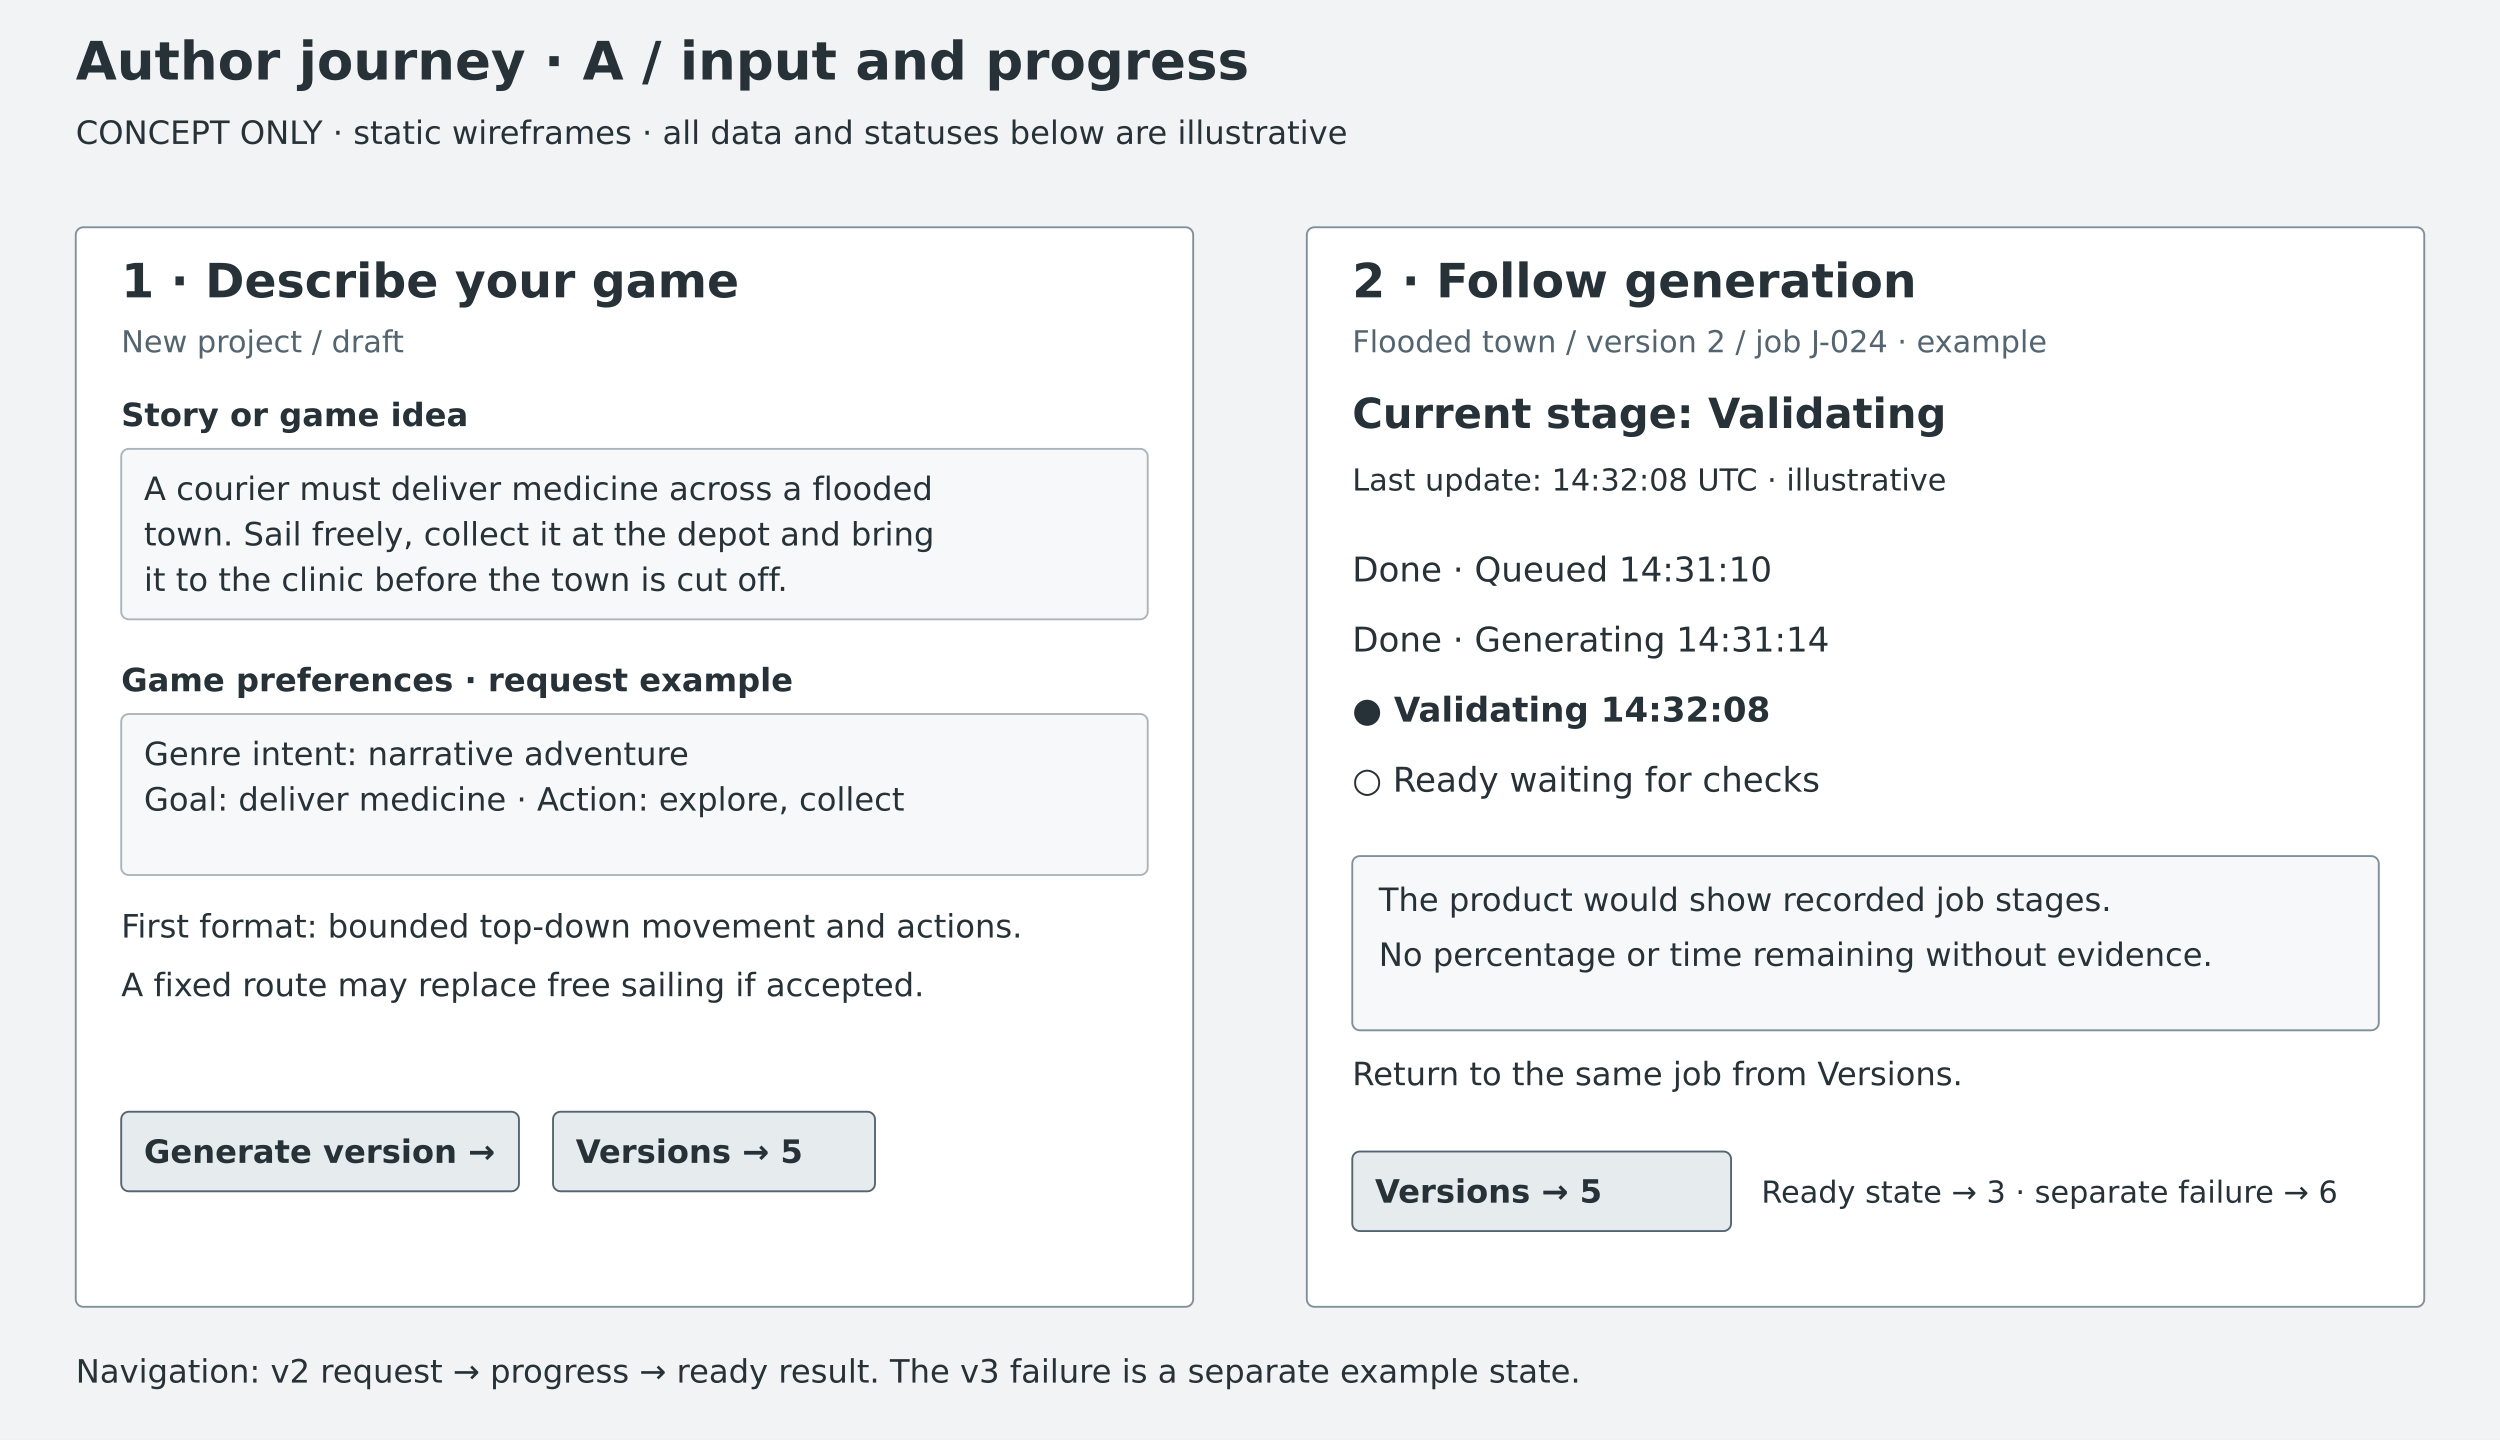
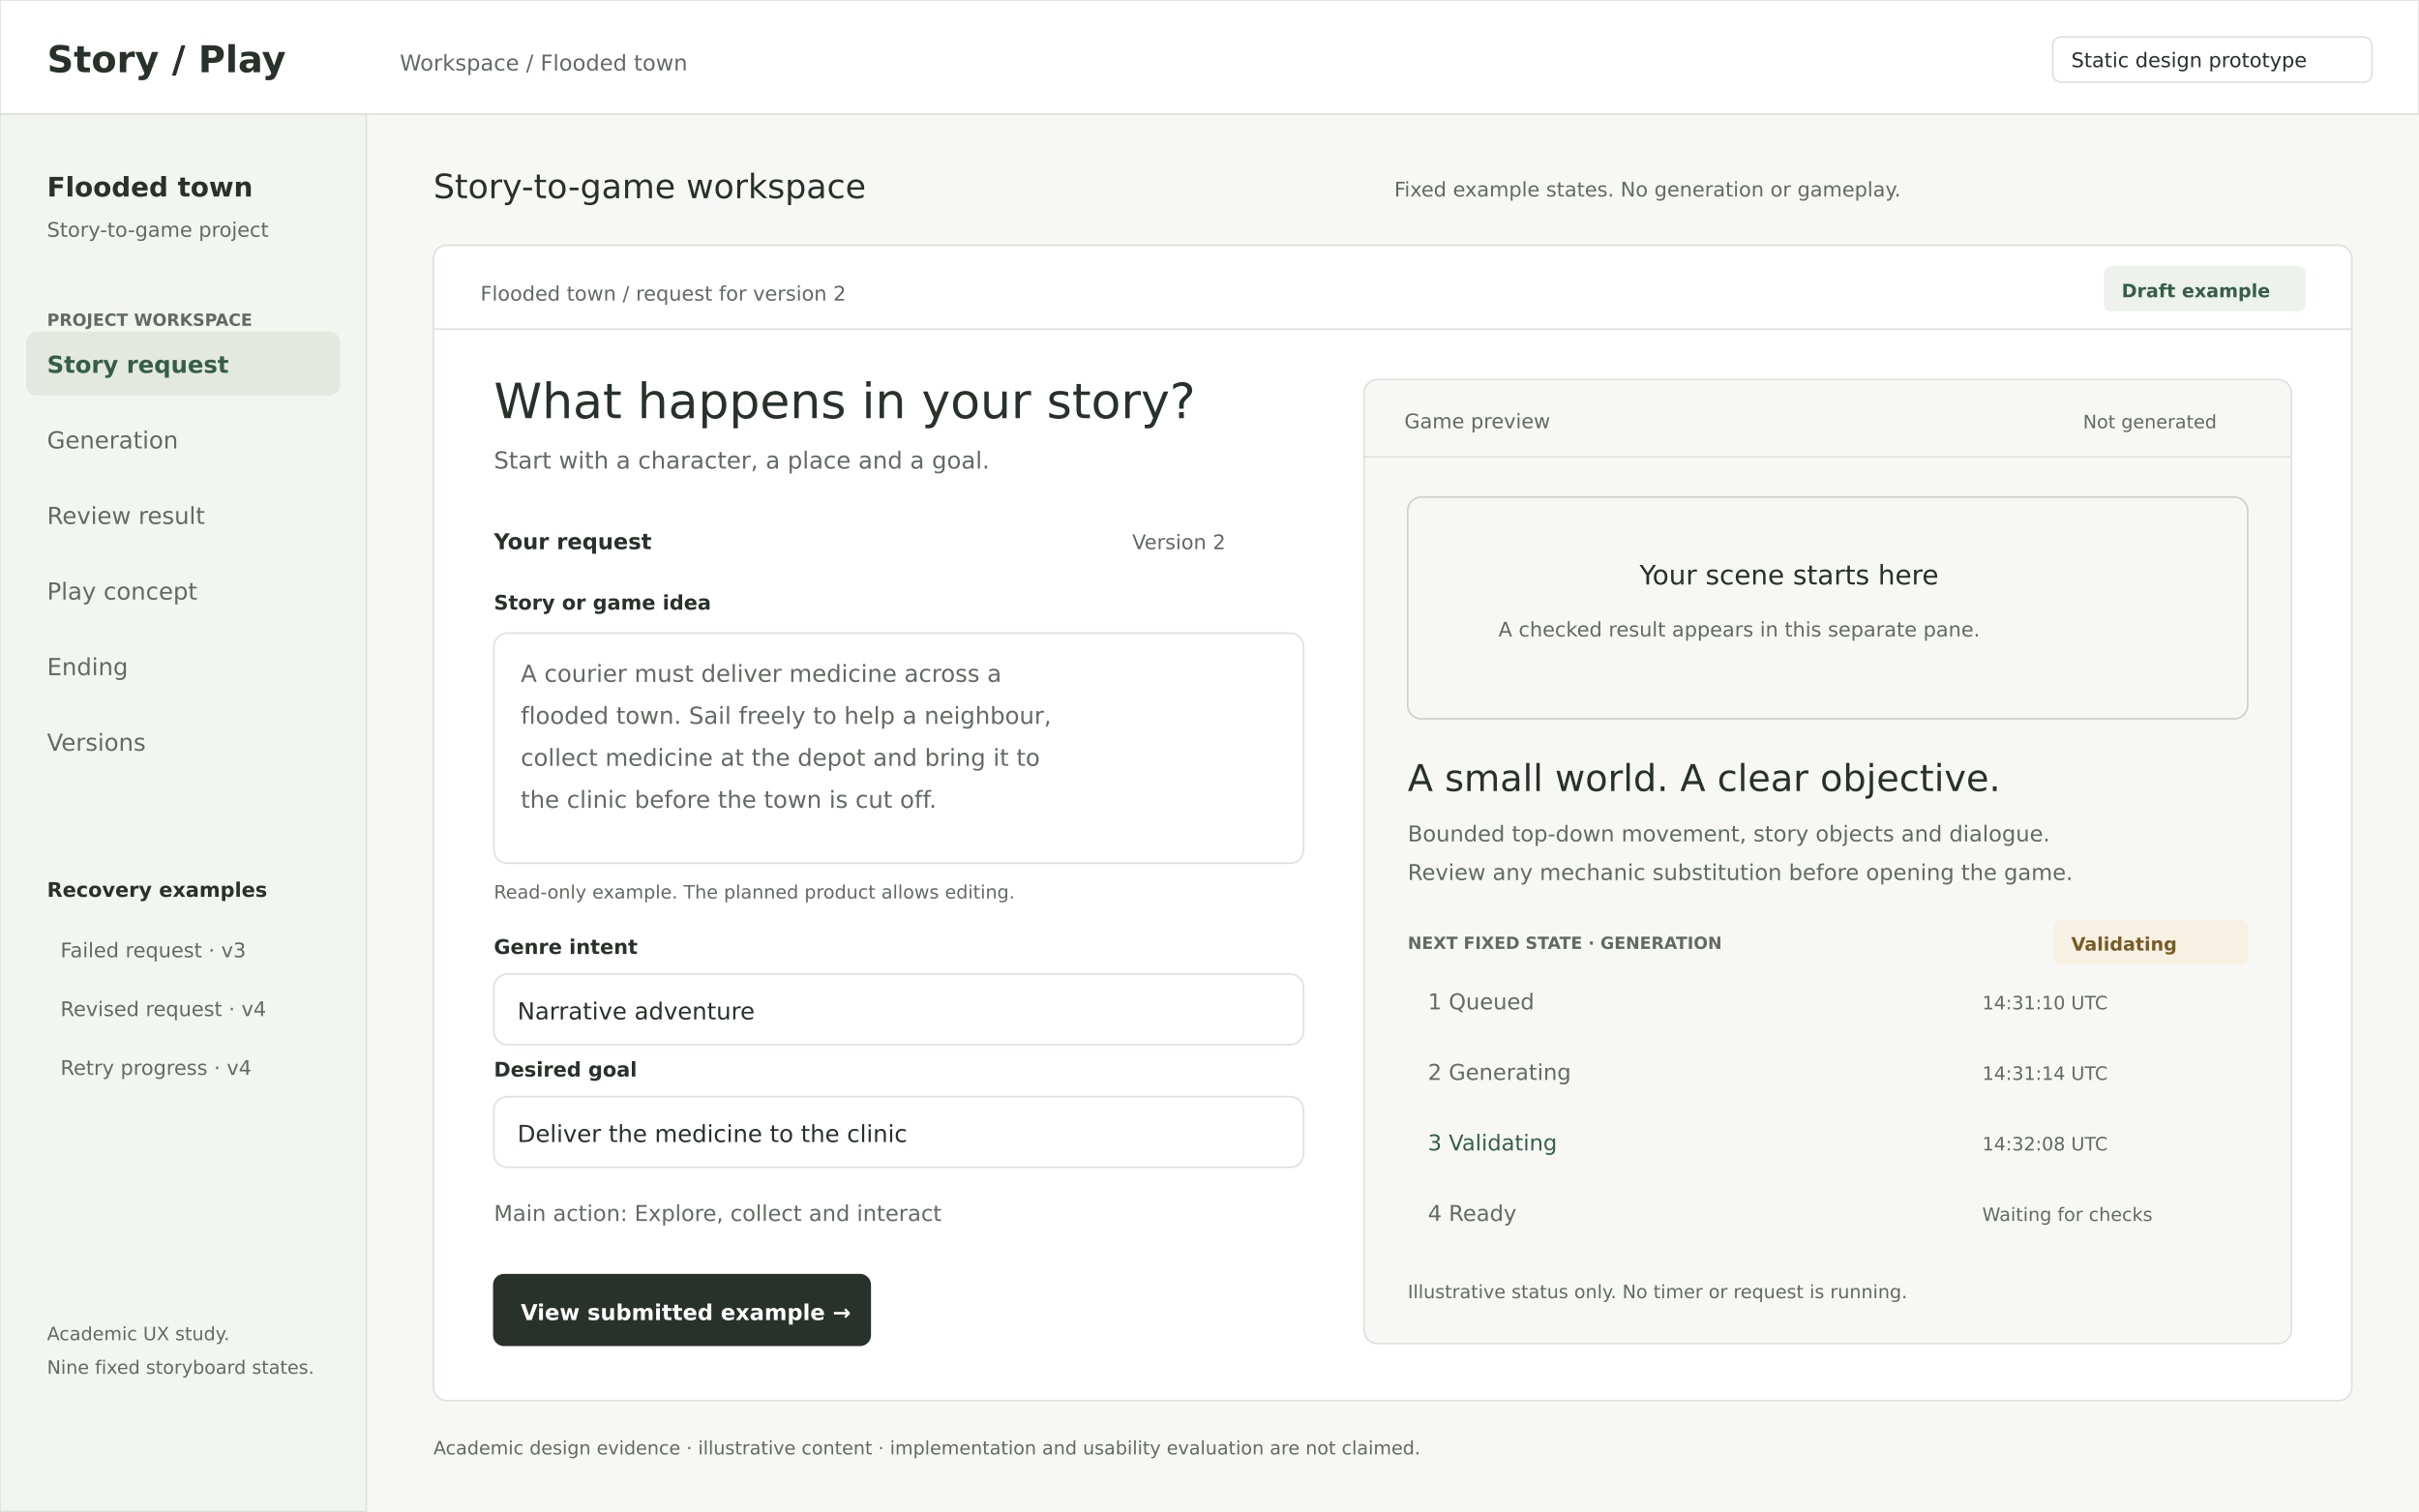
- <svg xmlns="http://www.w3.org/2000/svg" width="1320" height="760" viewBox="0 0 1320 760" role="img" aria-labelledby="title desc">
-   <rect width="1320" height="760" fill="#f1f3f4" />
+ <svg xmlns="http://www.w3.org/2000/svg" width="1440" height="900" viewBox="0 0 1440 900" role="img" aria-labelledby="title desc">
+   <rect width="1440" height="900" fill="#f7f8f6" style="fill:#f7f8f6" />
  <g font-family="DejaVu Sans, sans-serif">
-     <text x="40" y="42" font-size="28" font-weight="bold" fill="#263238">Author journey · A / input and progress</text>
-     <text x="40" y="76" font-size="17" fill="#263238">CONCEPT ONLY · static wireframes · all data and statuses below are illustrative</text>
-     <rect x="40" y="120" width="590" height="570" rx="4" fill="#fff" stroke="#80909b" />
-     <text x="64" y="157" font-size="25" font-weight="bold" fill="#263238">1 · Describe your game</text>
-     <text x="64" y="186" font-size="16" fill="#536570">New project / draft</text>
-     <text x="64" y="225" font-size="17" font-weight="bold" fill="#263238">Story or game idea</text>
-     <rect x="64" y="237" width="542" height="90" rx="4" fill="#f7f8f9" stroke="#aab4bb" />
-     <text x="76" y="264" font-size="17" fill="#263238">A courier must deliver medicine across a flooded</text>
-     <text x="76" y="288" font-size="17" fill="#263238">town. Sail freely, collect it at the depot and bring</text>
-     <text x="76" y="312" font-size="17" fill="#263238">it to the clinic before the town is cut off.</text>
-     <text x="64" y="365" font-size="17" font-weight="bold" fill="#263238">Game preferences · request example</text>
-     <rect x="64" y="377" width="542" height="85" rx="4" fill="#f7f8f9" stroke="#aab4bb" />
-     <text x="76" y="404" font-size="17" fill="#263238">Genre intent: narrative adventure</text>
-     <text x="76" y="428" font-size="17" fill="#263238">Goal: deliver medicine · Action: explore, collect</text>
-     <text x="64" y="495" font-size="17" fill="#263238">First format: bounded top-down movement and actions.</text>
-     <text x="64" y="526" font-size="17" fill="#263238">A fixed route may replace free sailing if accepted.</text>
-     <rect x="64" y="587" width="210" height="42" rx="4" fill="#e6ebee" stroke="#536570" />
-     <text x="76" y="614" font-size="17" font-weight="bold" fill="#263238">Generate version →</text>
-     <rect x="292" y="587" width="170" height="42" rx="4" fill="#e6ebee" stroke="#536570" />
-     <text x="304" y="614" font-size="17" font-weight="bold" fill="#263238">Versions → 5</text>
-     <rect x="690" y="120" width="590" height="570" rx="4" fill="#fff" stroke="#80909b" />
-     <text x="714" y="157" font-size="25" font-weight="bold" fill="#263238">2 · Follow generation</text>
-     <text x="714" y="186" font-size="16" fill="#536570">Flooded town / version 2 / job J-024 · example</text>
-     <text x="714" y="226" font-size="22" font-weight="bold" fill="#263238">Current stage: Validating</text>
-     <text x="714" y="259" font-size="16" fill="#263238">Last update: 14:32:08 UTC · illustrative</text>
-     <text x="714" y="307" font-size="18" fill="#263238">Done · Queued         14:31:10</text>
-     <text x="714" y="344" font-size="18" fill="#263238">Done · Generating    14:31:14</text>
-     <text x="714" y="381" font-size="18" font-weight="bold" fill="#263238">● Validating      14:32:08</text>
-     <text x="714" y="418" font-size="18" fill="#263238">○ Ready            waiting for checks</text>
-     <rect x="714" y="452" width="542" height="92" rx="4" fill="#f7f8f9" stroke="#80909b" />
-     <text x="728" y="481" font-size="17" fill="#263238">The product would show recorded job stages.</text>
-     <text x="728" y="510" font-size="17" fill="#263238">No percentage or time remaining without evidence.</text>
-     <text x="714" y="573" font-size="17" fill="#263238">Return to the same job from Versions.</text>
-     <rect x="714" y="608" width="200" height="42" rx="4" fill="#e6ebee" stroke="#536570" />
-     <text x="726" y="635" font-size="17" font-weight="bold" fill="#263238">Versions → 5</text>
-     <text x="930" y="635" font-size="16" fill="#263238">Ready state → 3 · separate failure → 6</text>
-     <text x="40" y="730" font-size="17" fill="#263238">Navigation: v2 request → progress → ready result. The v3 failure is a separate example state.</text>
+     <rect x="0" y="0" width="1440" height="68" rx="0" fill="#fff" stroke="#dde2dc" style="fill:#fff;stroke:#dde2dc" />
+     <text x="28" y="43" font-size="22" fill="#28312a" font-weight="600" style="fill:#28312a">Story / Play</text>
+     <text x="238" y="42" font-size="13" fill="#626a63" font-weight="400" style="fill:#626a63">Workspace / Flooded town</text>
+     <rect x="1222" y="22" width="190" height="27" rx="5" fill="#fff" stroke="#dde2dc" style="fill:#fff;stroke:#dde2dc" />
+     <text x="1233" y="40" font-size="12" fill="#28312a" font-weight="400" style="fill:#28312a">Static design prototype</text>
+     <rect x="0" y="68" width="218" height="832" rx="0" fill="#f3f5f1" stroke="#dde2dc" style="fill:#f3f5f1;stroke:#dde2dc" />
+     <text x="28" y="117" font-size="16" fill="#28312a" font-weight="600" style="fill:#28312a">Flooded town</text>
+     <text x="28" y="141" font-size="12" fill="#626a63" font-weight="400" style="fill:#626a63">Story-to-game project</text>
+     <text x="28" y="194" font-size="10" fill="#626a63" font-weight="600" style="fill:#626a63">PROJECT WORKSPACE</text>
+     <rect x="16" y="198" width="186" height="37" rx="6" fill="#e3e9df" stroke="#e3e9df" style="fill:#e3e9df;stroke:#e3e9df" />
+     <text x="28" y="222" font-size="14" fill="#355e49" font-weight="600" style="fill:#355e49">Story request</text>
+     <text x="28" y="267" font-size="14" fill="#626a63" font-weight="400" style="fill:#626a63">Generation</text>
+     <text x="28" y="312" font-size="14" fill="#626a63" font-weight="400" style="fill:#626a63">Review result</text>
+     <text x="28" y="357" font-size="14" fill="#626a63" font-weight="400" style="fill:#626a63">Play concept</text>
+     <text x="28" y="402" font-size="14" fill="#626a63" font-weight="400" style="fill:#626a63">Ending</text>
+     <text x="28" y="447" font-size="14" fill="#626a63" font-weight="400" style="fill:#626a63">Versions</text>
+     <text x="28" y="534" font-size="12" fill="#28312a" font-weight="600" style="fill:#28312a">Recovery examples</text>
+     <text x="36" y="570" font-size="12" fill="#626a63" font-weight="400" style="fill:#626a63">Failed request · v3</text>
+     <text x="36" y="605" font-size="12" fill="#626a63" font-weight="400" style="fill:#626a63">Revised request · v4</text>
+     <text x="36" y="640" font-size="12" fill="#626a63" font-weight="400" style="fill:#626a63">Retry progress · v4</text>
+     <text x="28" y="798" font-size="11" fill="#626a63" font-weight="400" style="fill:#626a63">Academic UX study.</text>
+     <text x="28" y="818" font-size="11" fill="#626a63" font-weight="400" style="fill:#626a63">Nine fixed storyboard states.</text>
+     <text x="258" y="118" font-size="20" fill="#28312a" font-weight="500" style="fill:#28312a">Story-to-game workspace</text>
+     <text x="830" y="117" font-size="12" fill="#626a63" font-weight="400" style="fill:#626a63">Fixed example states. No generation or gameplay.</text>
+     <rect x="258" y="146" width="1142" height="688" rx="8" fill="#ffffff" stroke="#dde2dc" style="fill:#ffffff;stroke:#dde2dc" />
+     <text x="258" y="866" font-size="11" fill="#626a63" font-weight="400" style="fill:#626a63">Academic design evidence · illustrative content · implementation and usability evaluation are not claimed.</text>
+     <text x="286" y="179" font-size="12" fill="#626a63" font-weight="400" style="fill:#626a63">Flooded town / request for version 2</text>
+     <rect x="1253" y="159" width="119" height="26" rx="4" fill="#edf2ec" stroke="#edf2ec" style="fill:#edf2ec;stroke:#edf2ec" />
+     <text x="1263" y="177" font-size="11" fill="#355e49" font-weight="600" style="fill:#355e49">Draft example</text>
+     <g>
+       <rect x="258.0" y="195.5" width="1142.0" height="1.0" fill="#dde2dc" stroke="none" />
+     </g>
+     <text x="294" y="249" font-size="29" fill="#28312a" font-weight="500" style="fill:#28312a">What happens in your story?</text>
+     <text x="294" y="279" font-size="14" fill="#626a63" font-weight="400" style="fill:#626a63">Start with a character, a place and a goal.</text>
+     <text x="294" y="327" font-size="13" fill="#28312a" font-weight="600" style="fill:#28312a">Your request</text>
+     <text x="674" y="327" font-size="12" fill="#626a63" font-weight="400" style="fill:#626a63">Version 2</text>
+     <text x="294" y="363" font-size="12" fill="#28312a" font-weight="600" style="fill:#28312a">Story or game idea</text>
+     <rect x="294" y="377" width="482" height="137" rx="8" fill="#ffffff" stroke="#dde2dc" style="fill:#ffffff;stroke:#dde2dc" />
+     <text x="310" y="406" font-size="14" fill="#626a63" font-weight="400" style="fill:#626a63">A courier must deliver medicine across a</text>
+     <text x="310" y="431" font-size="14" fill="#626a63" font-weight="400" style="fill:#626a63">flooded town. Sail freely to help a neighbour,</text>
+     <text x="310" y="456" font-size="14" fill="#626a63" font-weight="400" style="fill:#626a63">collect medicine at the depot and bring it to</text>
+     <text x="310" y="481" font-size="14" fill="#626a63" font-weight="400" style="fill:#626a63">the clinic before the town is cut off.</text>
+     <text x="294" y="535" font-size="11" fill="#626a63" font-weight="400" style="fill:#626a63">Read-only example. The planned product allows editing.</text>
+     <text x="294" y="568" font-size="12" fill="#28312a" font-weight="600" style="fill:#28312a">Genre intent</text>
+     <rect x="294" y="580" width="482" height="42" rx="8" fill="#ffffff" stroke="#dde2dc" style="fill:#ffffff;stroke:#dde2dc" />
+     <text x="308" y="607" font-size="14" fill="#28312a" font-weight="400" style="fill:#28312a">Narrative adventure</text>
+     <text x="294" y="641" font-size="12" fill="#28312a" font-weight="600" style="fill:#28312a">Desired goal</text>
+     <rect x="294" y="653" width="482" height="42" rx="8" fill="#ffffff" stroke="#dde2dc" style="fill:#ffffff;stroke:#dde2dc" />
+     <text x="308" y="680" font-size="14" fill="#28312a" font-weight="400" style="fill:#28312a">Deliver the medicine to the clinic</text>
+     <text x="294" y="727" font-size="13" fill="#626a63" font-weight="400" style="fill:#626a63">Main action: Explore, collect and interact</text>
+     <rect x="294" y="759" width="224" height="42" rx="6" fill="#28312a" stroke="#28312a" style="fill:#28312a;stroke:#28312a" />
+     <text x="310" y="786" font-size="13" fill="#fff" font-weight="600" style="fill:#fff">View submitted example →</text>
+     <rect x="812" y="226" width="552" height="574" rx="8" fill="#f7f8f6" stroke="#dde2dc" style="fill:#f7f8f6;stroke:#dde2dc" />
+     <text x="836" y="255" font-size="12" fill="#626a63" font-weight="400" style="fill:#626a63">Game preview</text>
+     <text x="1240" y="255" font-size="11" fill="#626a63" font-weight="400" style="fill:#626a63">Not generated</text>
+     <g>
+       <rect x="812.0" y="271.5" width="552.0" height="1.0" fill="#dde2dc" stroke="none" />
+     </g>
+     <rect x="838" y="296" width="500" height="132" rx="8" fill="#f7f8f6" stroke="#cbd3c8" style="fill:#f7f8f6;stroke:#cbd3c8" />
+     <text x="976" y="348" font-size="16" fill="#28312a" font-weight="500" style="fill:#28312a">Your scene starts here</text>
+     <text x="892" y="379" font-size="12" fill="#626a63" font-weight="400" style="fill:#626a63">A checked result appears in this separate pane.</text>
+     <text x="838" y="471" font-size="22" fill="#28312a" font-weight="500" style="fill:#28312a">A small world. A clear objective.</text>
+     <text x="838" y="501" font-size="13" fill="#626a63" font-weight="400" style="fill:#626a63">Bounded top-down movement, story objects and dialogue.</text>
+     <text x="838" y="524" font-size="13" fill="#626a63" font-weight="400" style="fill:#626a63">Review any mechanic substitution before opening the game.</text>
+     <text x="838" y="565" font-size="10" fill="#626a63" font-weight="600" style="fill:#626a63">NEXT FIXED STATE · GENERATION</text>
+     <rect x="1223" y="548" width="115" height="26" rx="4" fill="#f7f1e3" stroke="#f7f1e3" style="fill:#f7f1e3;stroke:#f7f1e3" />
+     <text x="1233" y="566" font-size="11" fill="#775b26" font-weight="600" style="fill:#775b26">Validating</text>
+     <text x="850" y="601" font-size="13" fill="#626a63" font-weight="400" style="fill:#626a63">1  Queued</text>
+     <text x="1180" y="601" font-size="11" fill="#626a63" font-weight="400" style="fill:#626a63">14:31:10 UTC</text>
+     <text x="850" y="643" font-size="13" fill="#626a63" font-weight="400" style="fill:#626a63">2  Generating</text>
+     <text x="1180" y="643" font-size="11" fill="#626a63" font-weight="400" style="fill:#626a63">14:31:14 UTC</text>
+     <text x="850" y="685" font-size="13" fill="#355e49" font-weight="400" style="fill:#355e49">3  Validating</text>
+     <text x="1180" y="685" font-size="11" fill="#626a63" font-weight="400" style="fill:#626a63">14:32:08 UTC</text>
+     <text x="850" y="727" font-size="13" fill="#626a63" font-weight="400" style="fill:#626a63">4  Ready</text>
+     <text x="1180" y="727" font-size="11" fill="#626a63" font-weight="400" style="fill:#626a63">Waiting for checks</text>
+     <text x="838" y="773" font-size="11" fill="#626a63" font-weight="400" style="fill:#626a63">Illustrative status only. No timer or request is running.</text>
  </g>
</svg>
